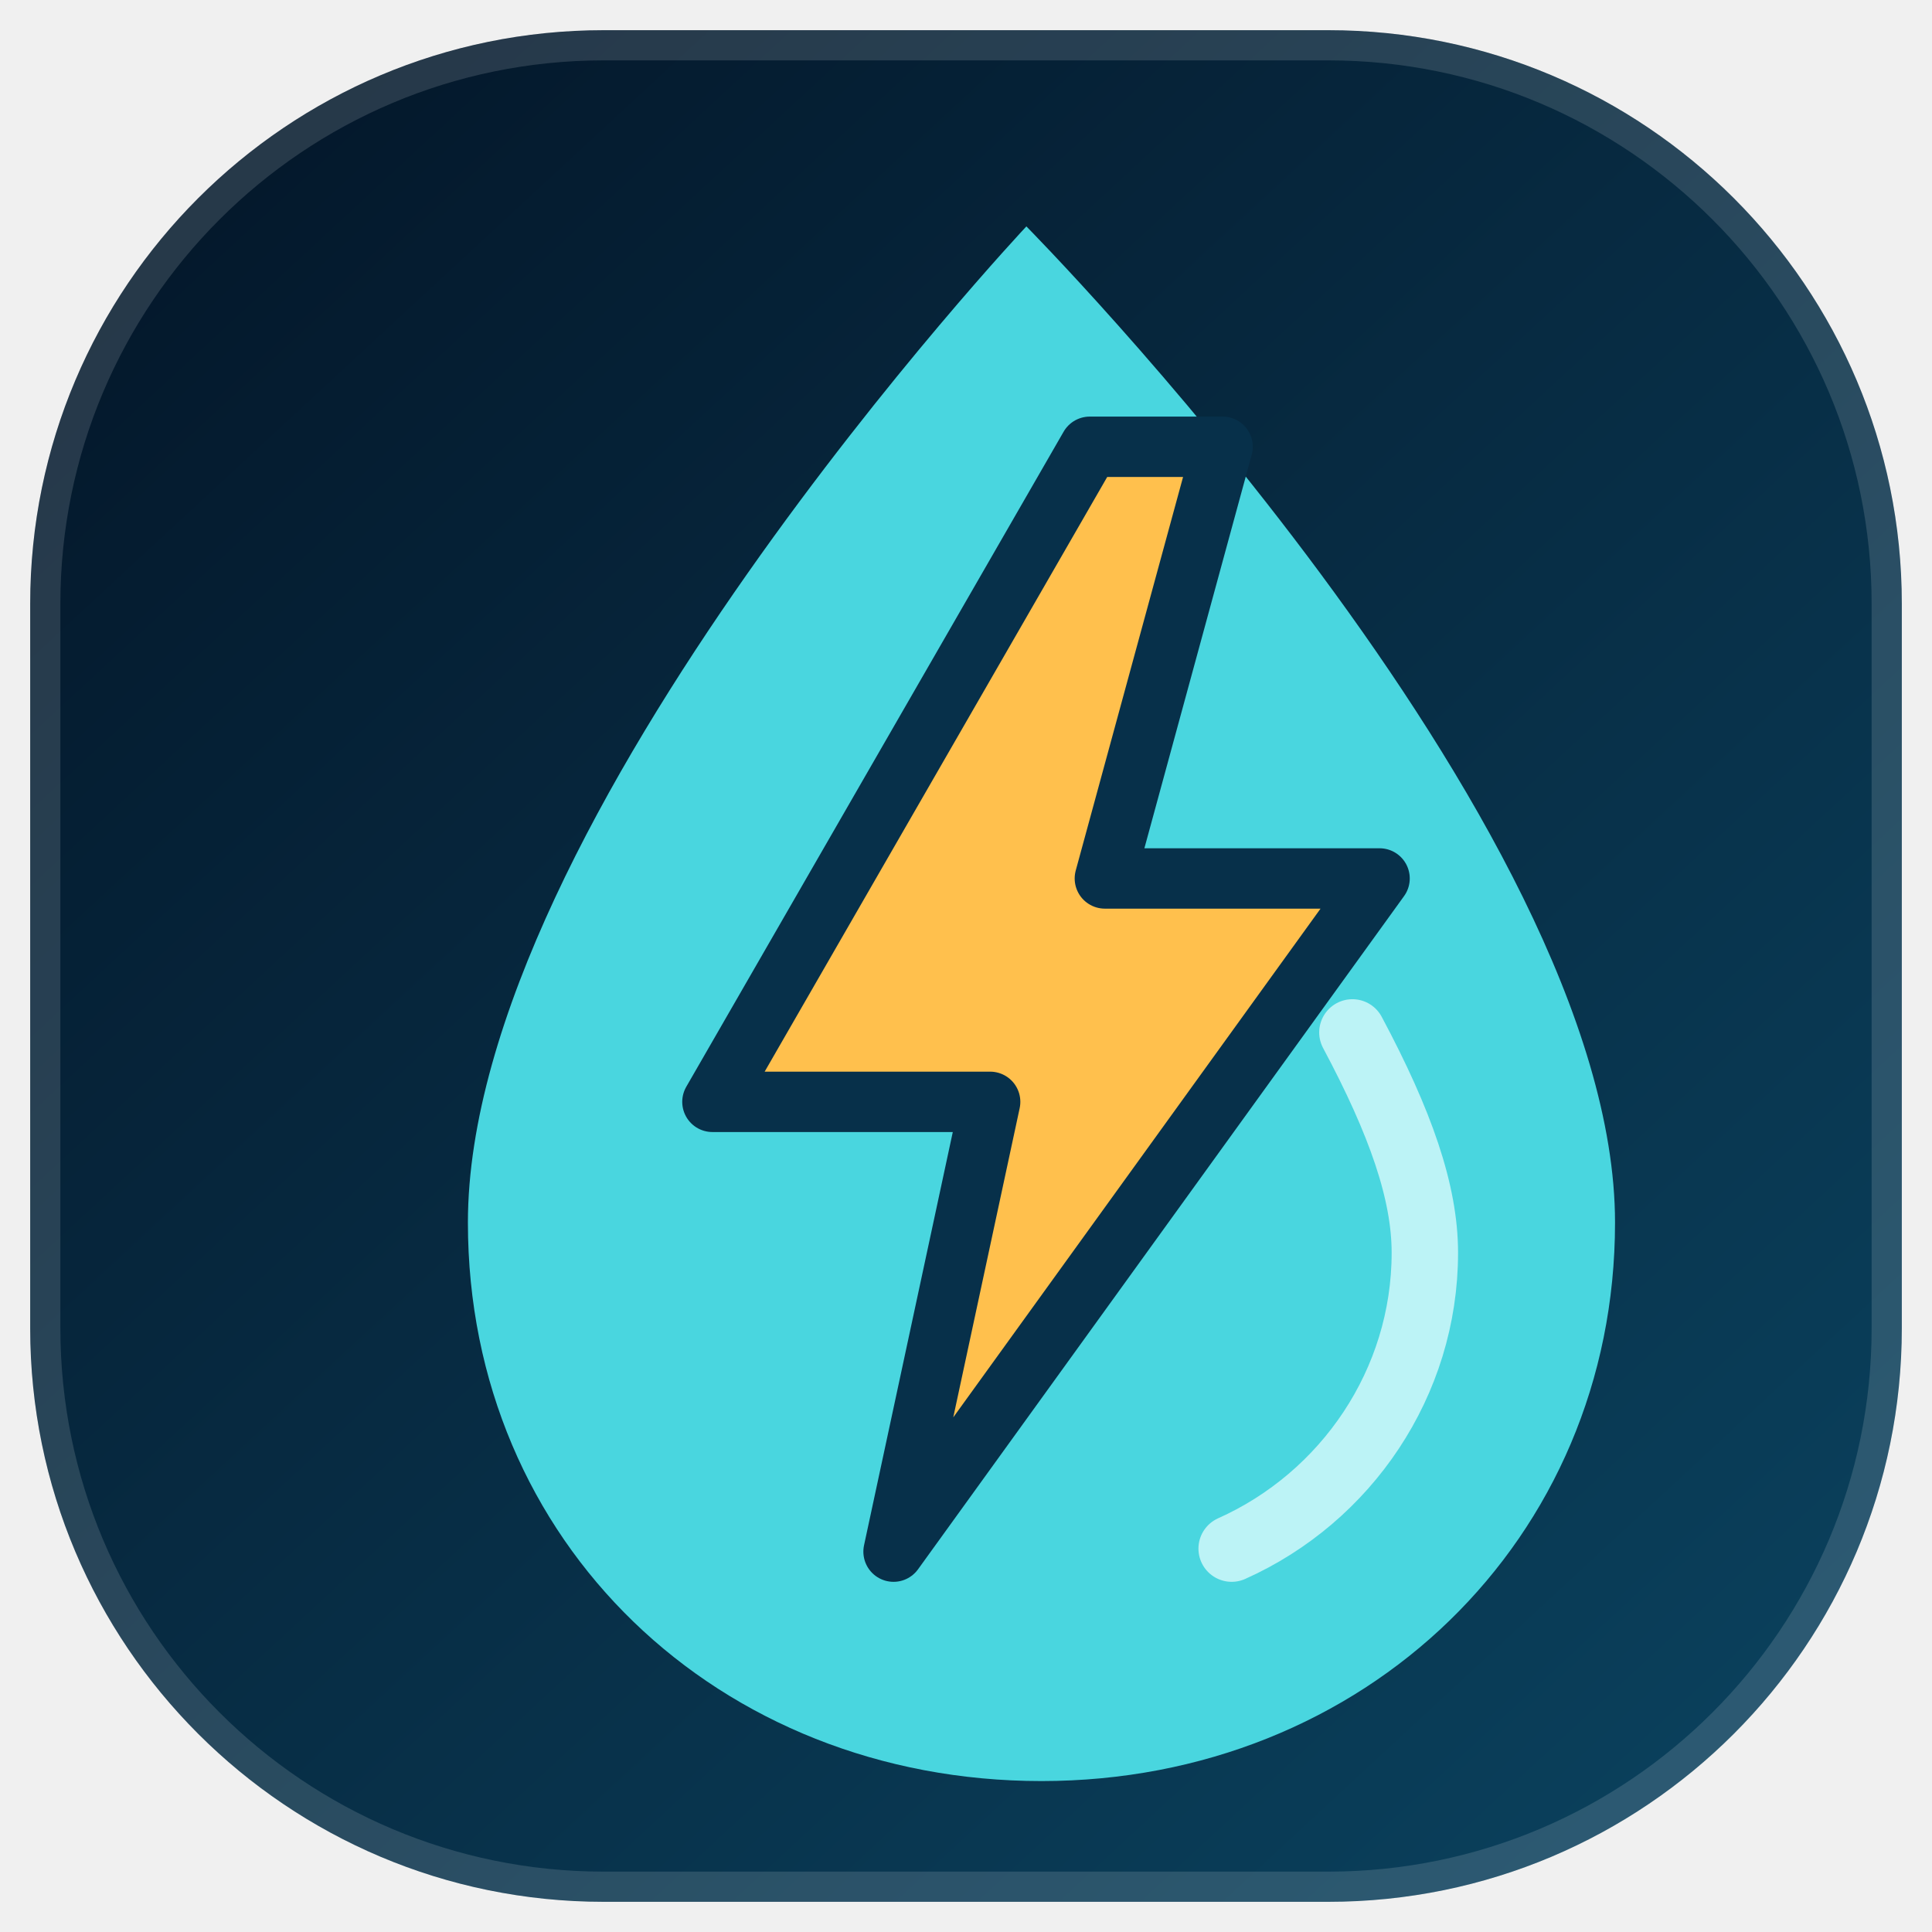
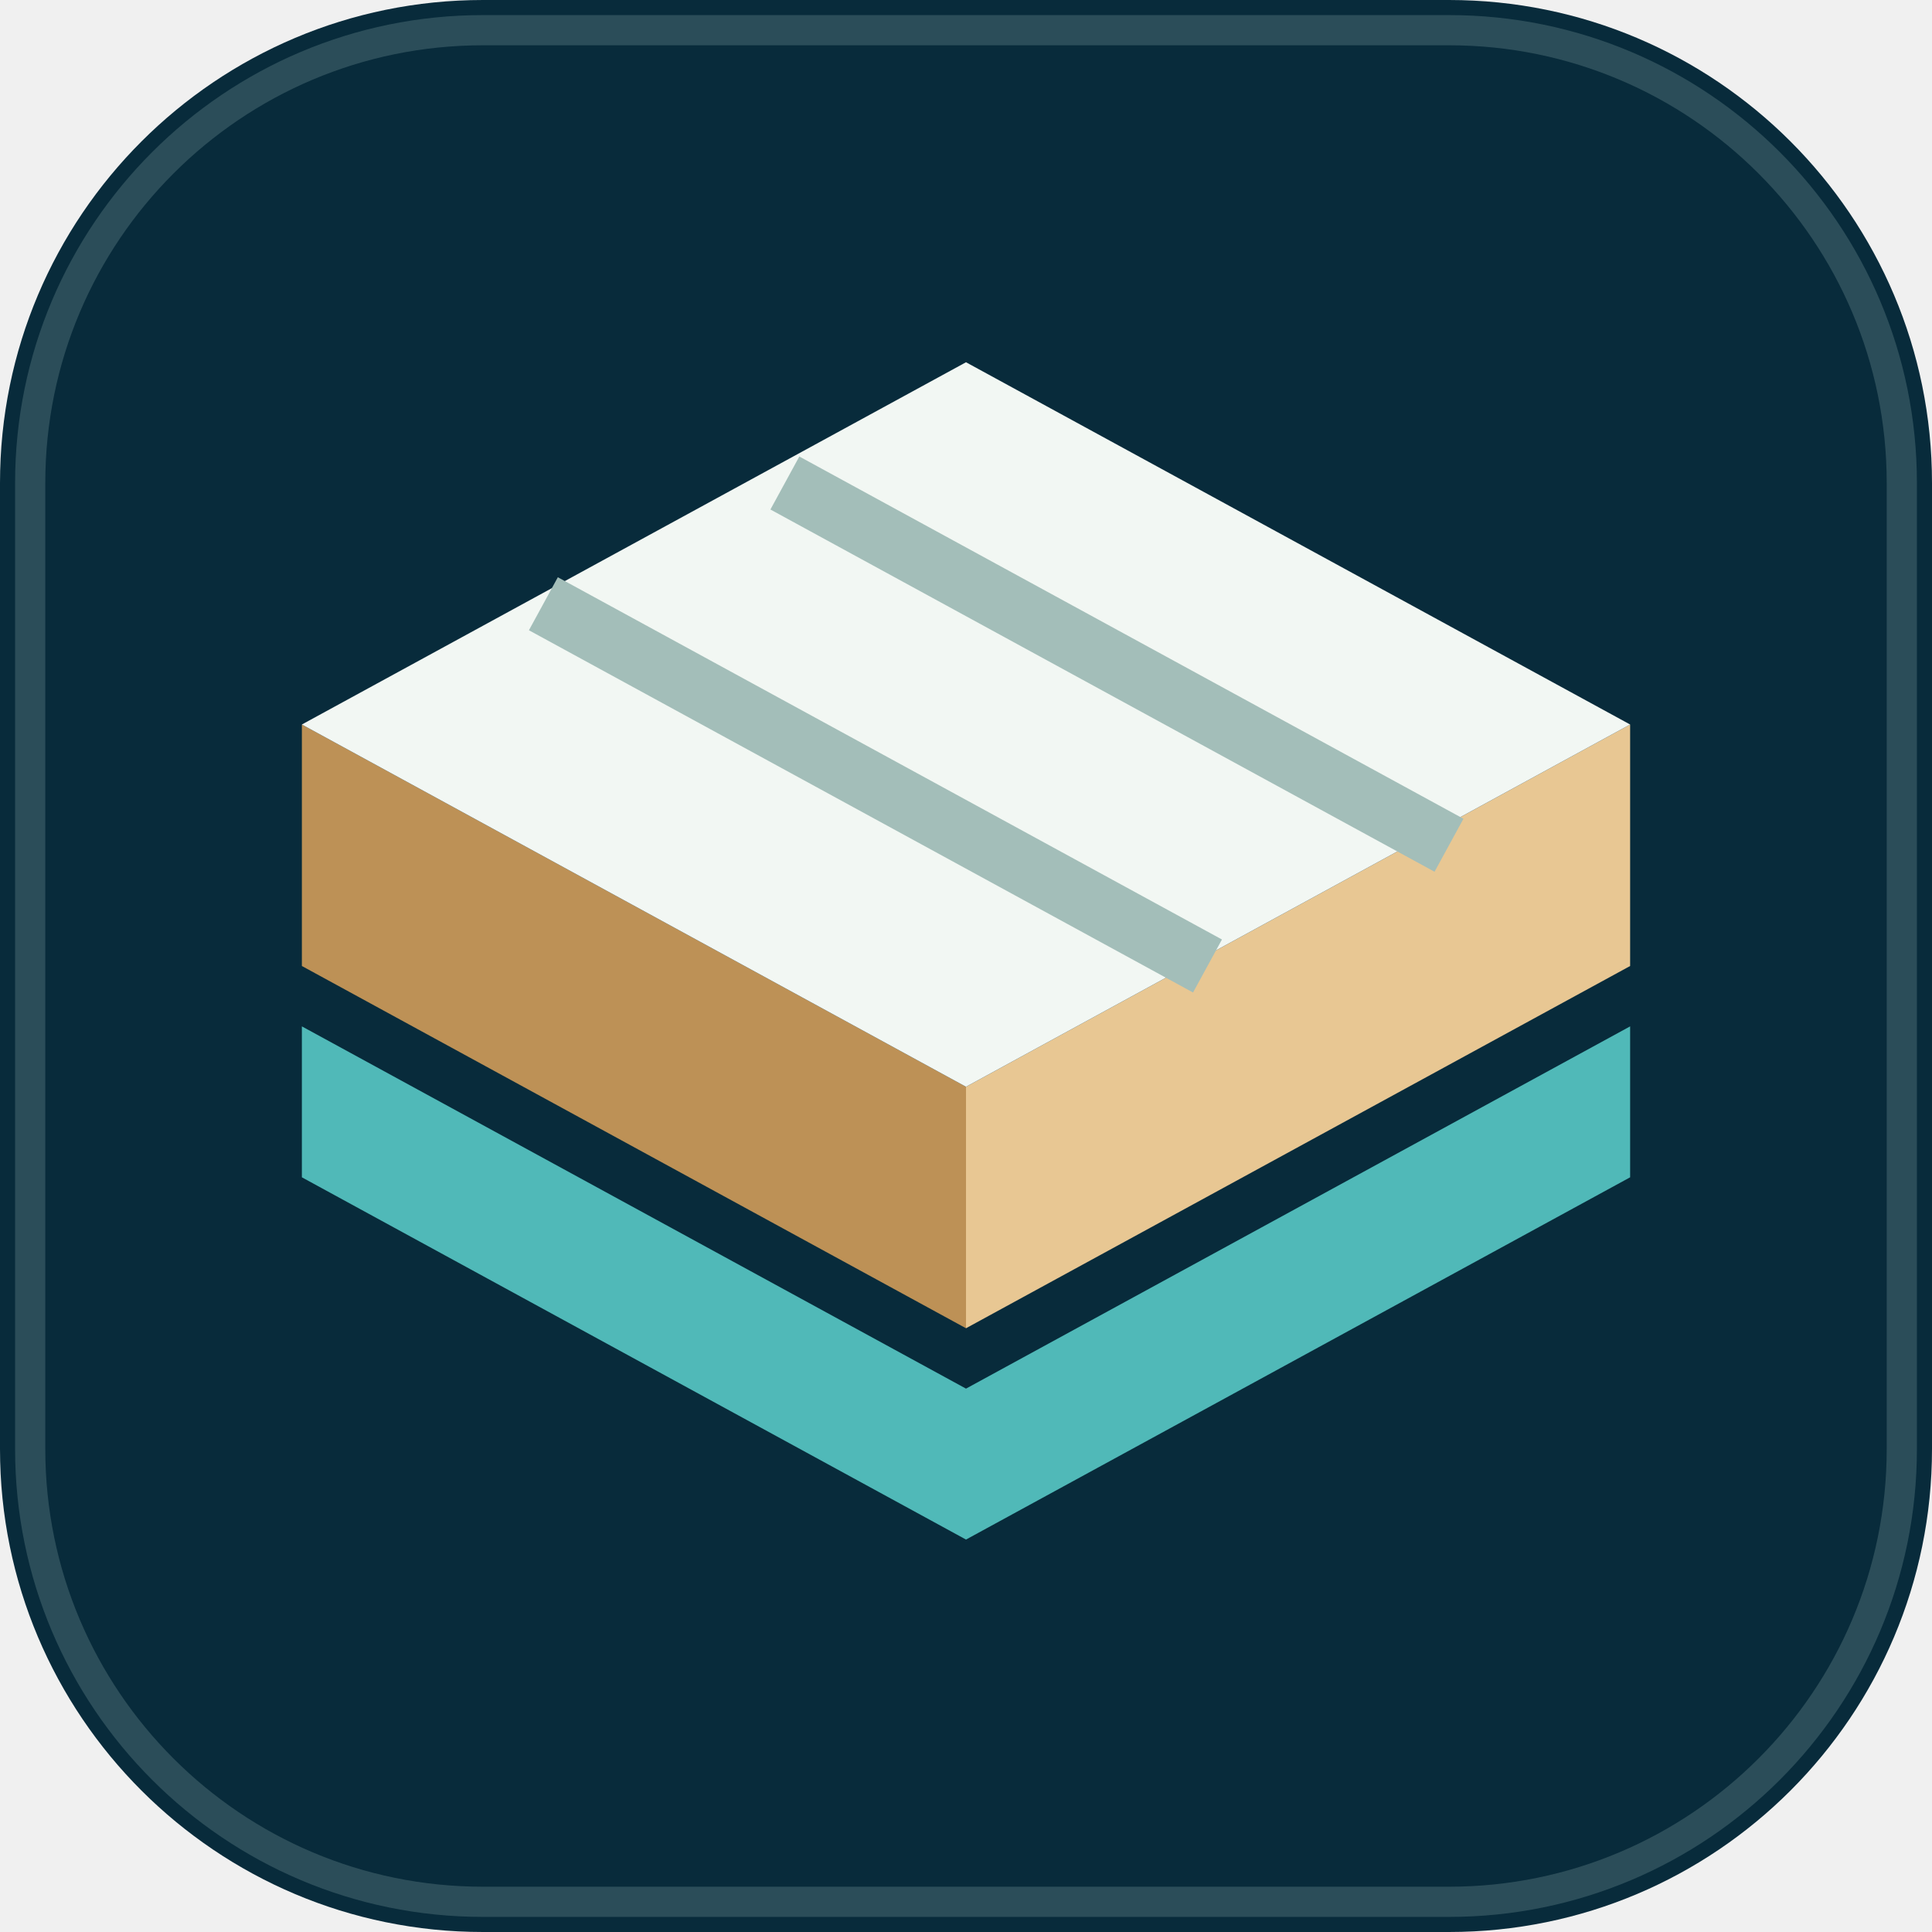
- <svg xmlns="http://www.w3.org/2000/svg" viewBox="0 0 64 64" role="img" aria-label="أبو تالين للكهرباء والسباكة">
-   <defs>
-     <linearGradient id="bg" x1="7" y1="5" x2="57" y2="59" gradientUnits="userSpaceOnUse">
-       <stop stop-color="#04182B" />
-       <stop offset="1" stop-color="#0A405C" />
-     </linearGradient>
-   </defs>
-   <rect x="1" y="1" width="62" height="62" rx="19" fill="url(#bg)" />
-   <rect x="1.5" y="1.5" width="61" height="61" rx="18.5" fill="none" stroke="#FFFFFF" stroke-opacity=".14" />
-   <path d="M34 7.5S15.5 27.2 15.5 40.5C15.5 51.1 23.8 59 34.5 59S53.5 51 53.5 40.5C53.5 27.2 34 7.5 34 7.5Z" fill="#49D6DF" />
-   <path d="M36.1 14.8 23.6 36.5h9.2l-3.2 14.9 16.1-22.3h-9.1l3.9-14.3h-4.4Z" fill="#FFC04D" stroke="#07304A" stroke-width="2" stroke-linejoin="round" />
-   <path d="M44.8 34.2c1.6 3 2.4 5.3 2.4 7.3 0 4.3-2.6 8.1-6.4 9.8" fill="none" stroke="#E9FDFF" stroke-width="2.2" stroke-linecap="round" opacity=".72" />
+ <svg xmlns="http://www.w3.org/2000/svg" viewBox="0 0 64 64" role="img" aria-label="ساندويتش بانل وديكورات ابو تالين">
+   <rect width="64" height="64" rx="16" fill="#082b3b" />
+   <rect x="1" y="1" width="62" height="62" rx="15" fill="none" stroke="#bdd9d5" stroke-opacity=".2" />
+   <path d="m10 34 22 12 22-12v5L32 51 10 39Z" fill="#50b9b8" />
+   <path d="m10 24 22 12v8L10 32Z" fill="#bd9156" />
+   <path d="m32 36 22-12v8L32 44Z" fill="#e8c793" />
+   <path d="m10 24 22-12 22 12-22 12Z" fill="#f2f7f3" />
+   <path d="m18 20 22 12m-14-16 22 12" fill="none" stroke="#a3beb9" stroke-width="2" />
</svg>
